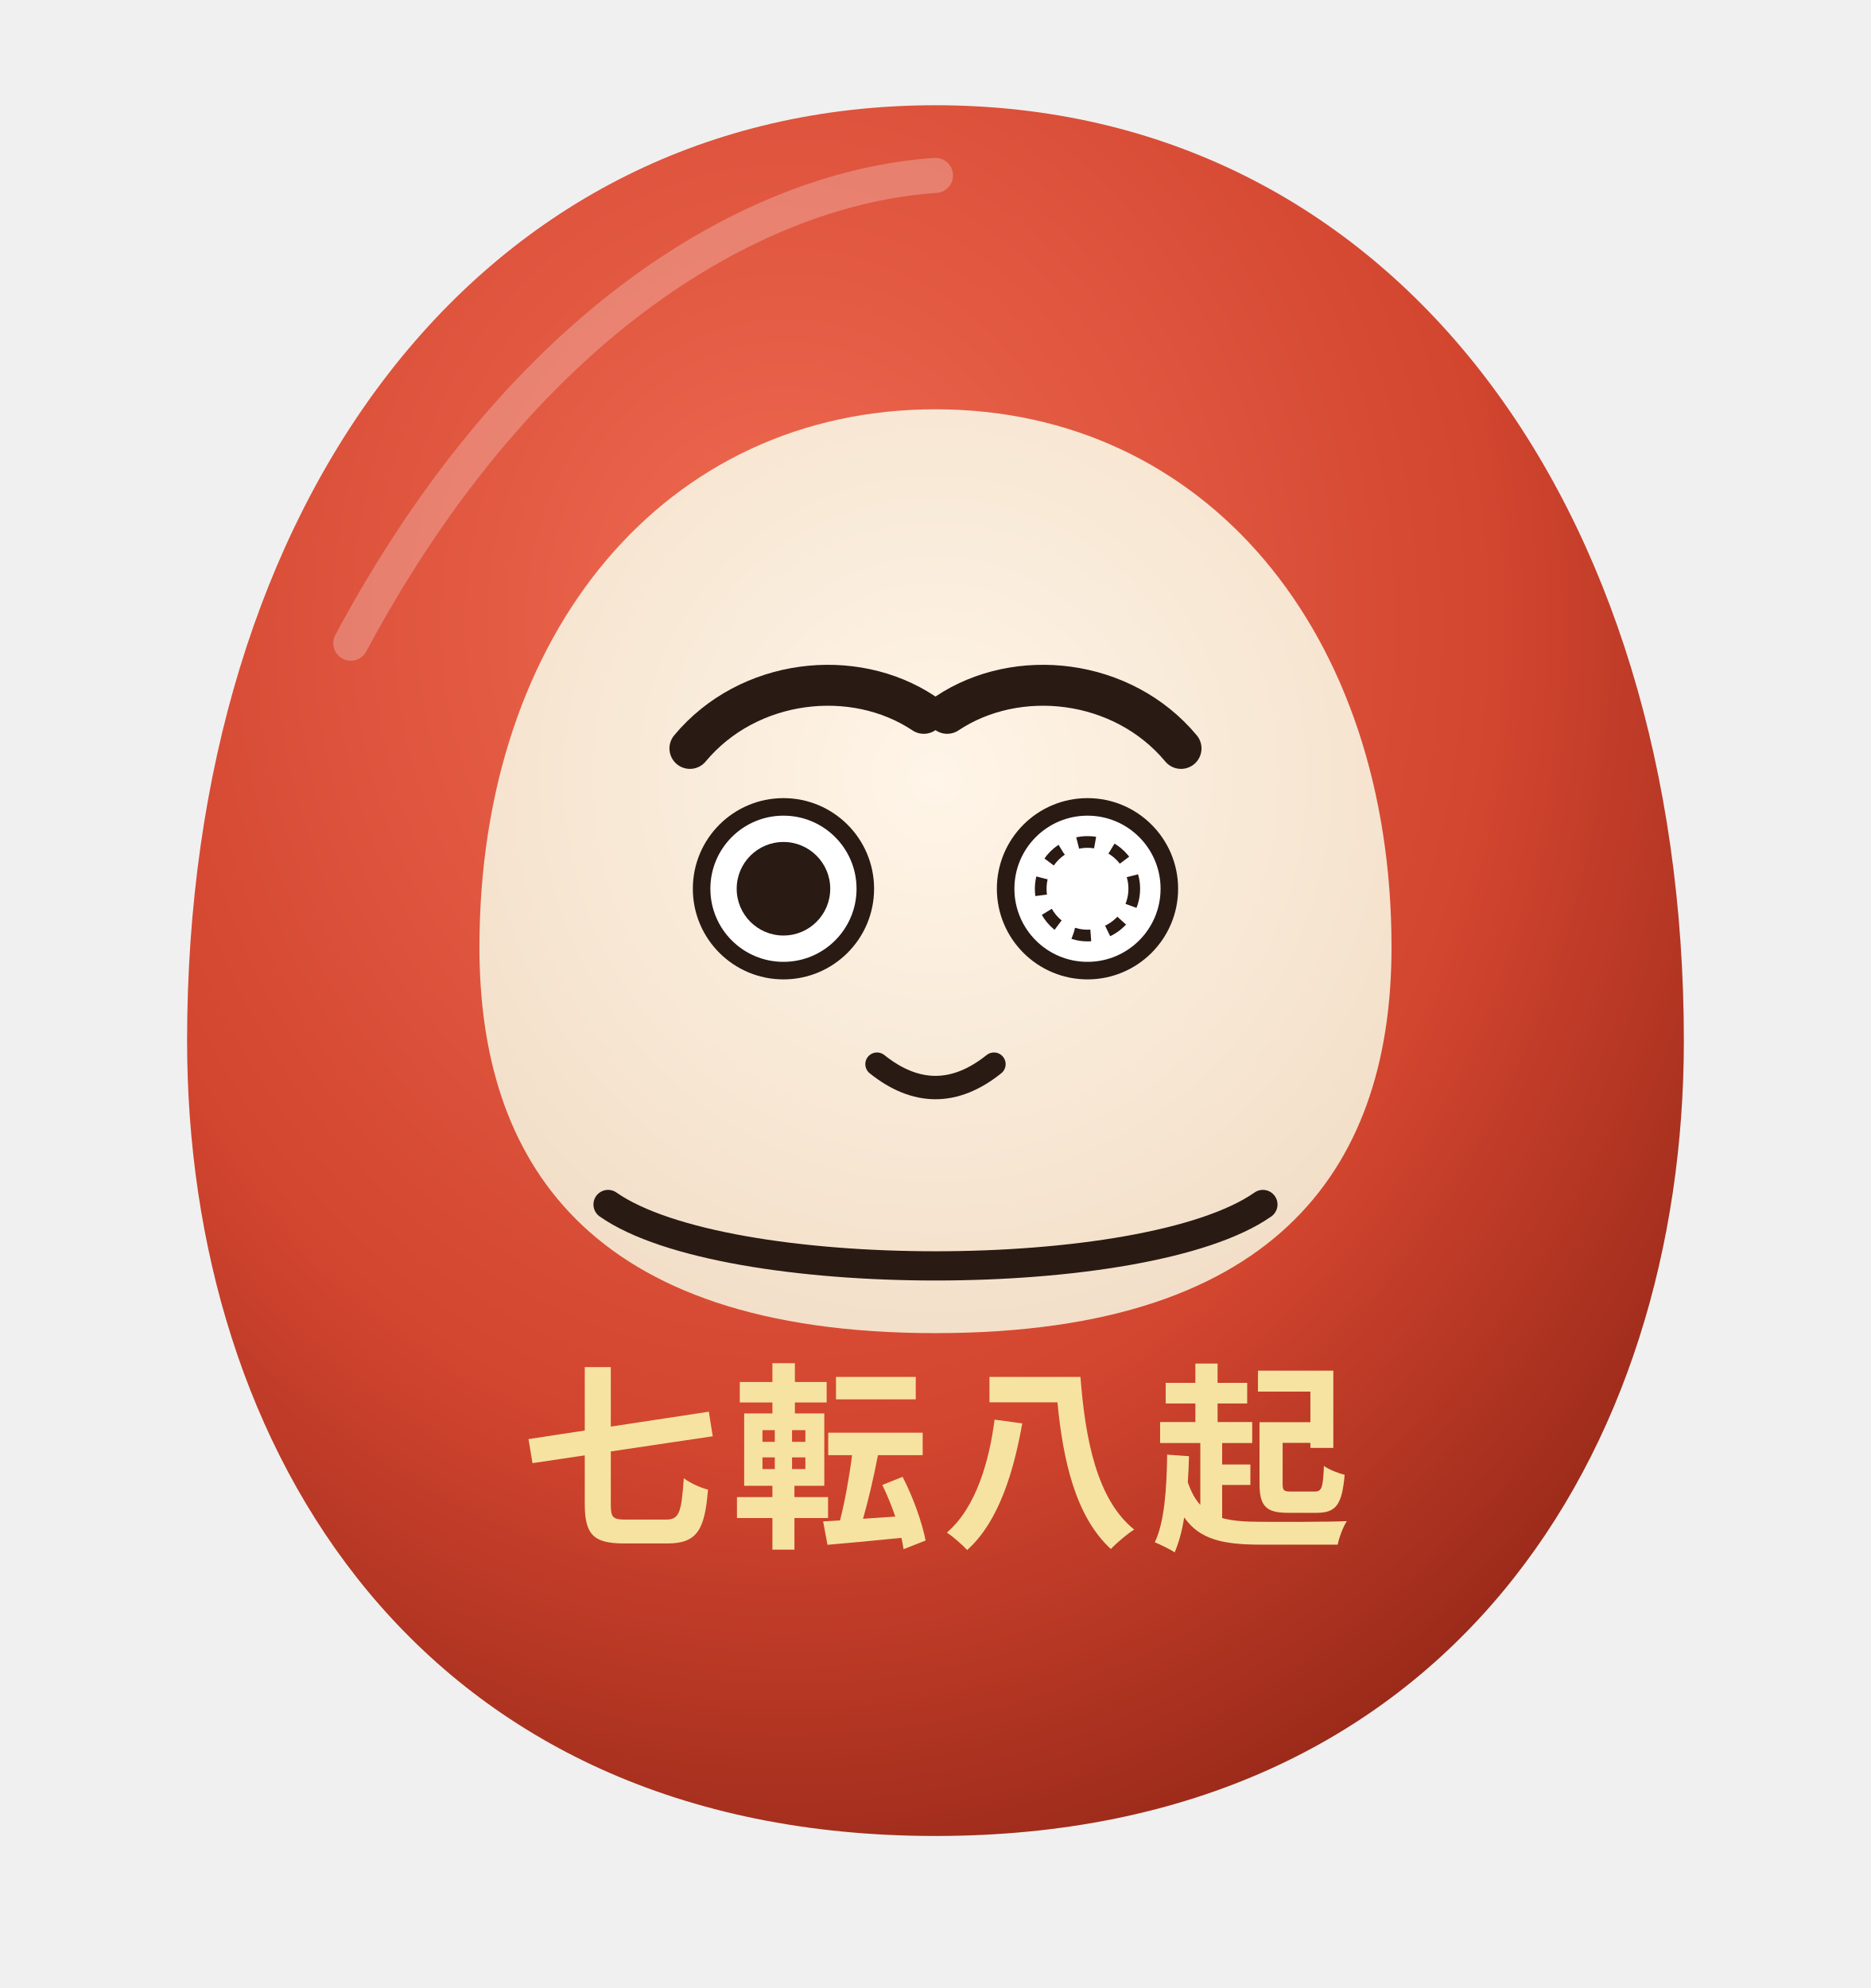
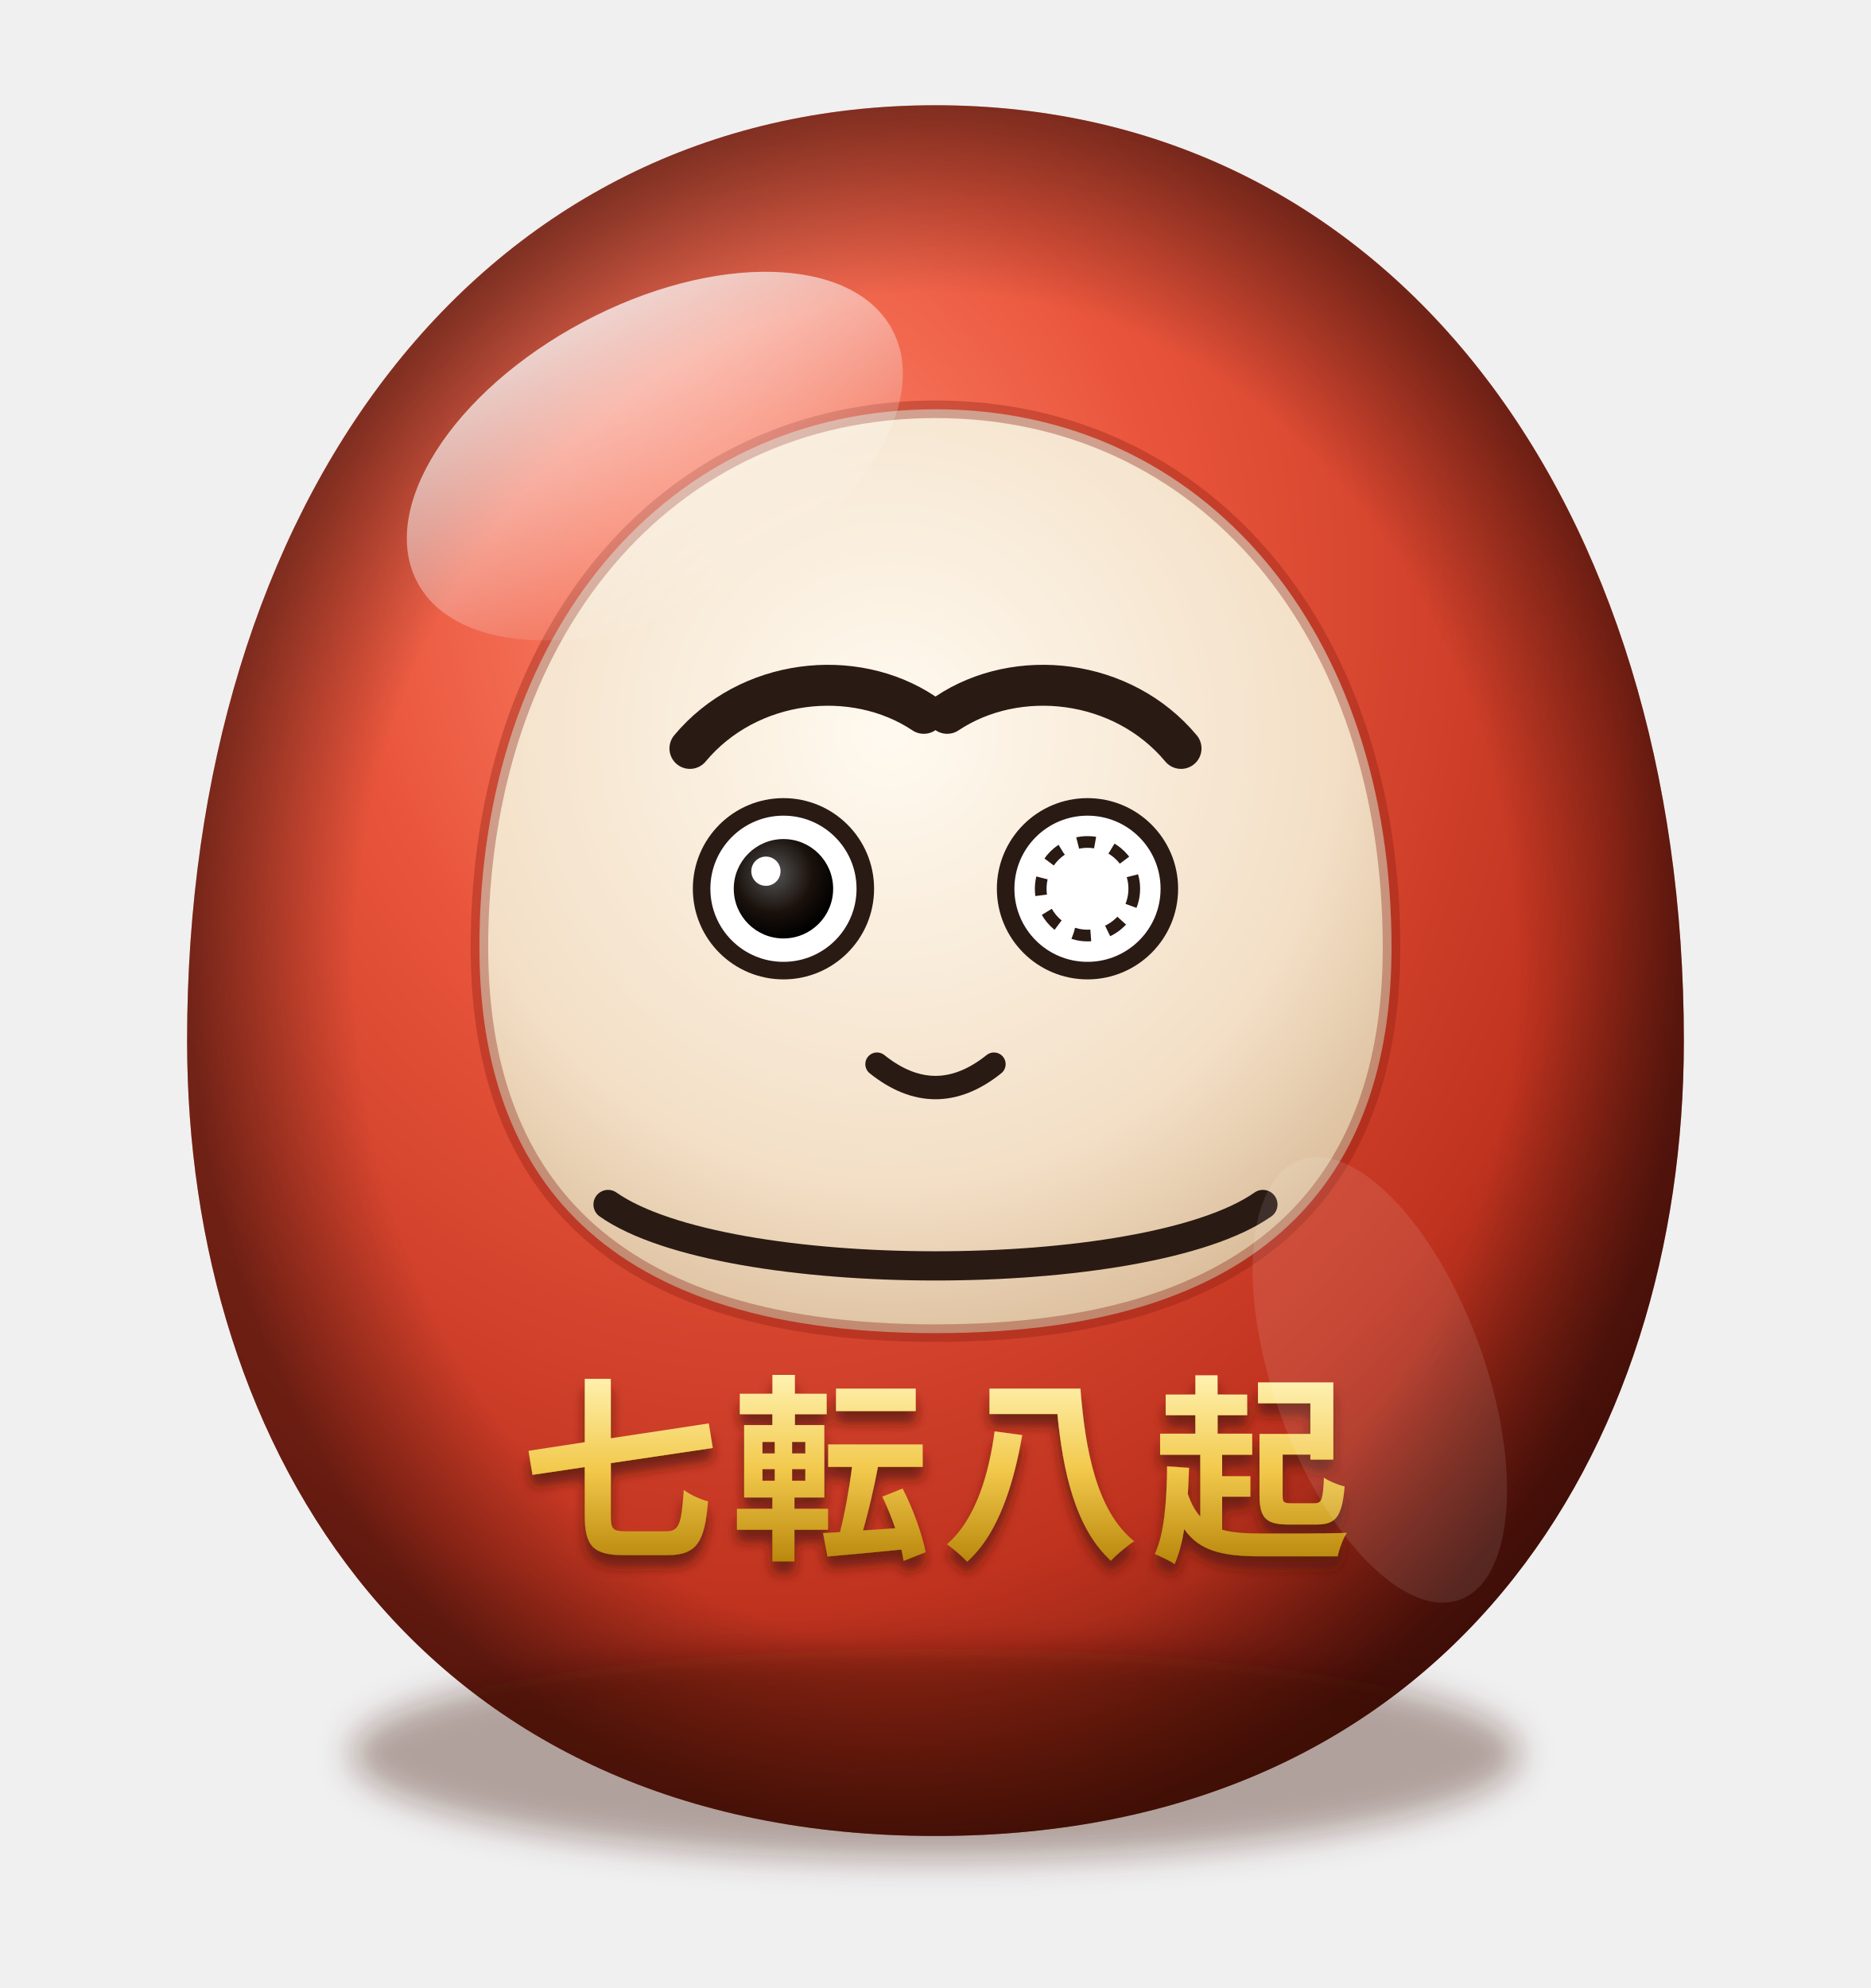
<svg xmlns="http://www.w3.org/2000/svg" viewBox="0 0 320 340" role="img" aria-label="だるま">
  <defs>
-     <radialGradient id="g" cx="40%" cy="30%" r="80%">
-       <stop offset="0" stop-color="#f06a52" />
-       <stop offset=".6" stop-color="#d2452f" />
-       <stop offset="1" stop-color="#8f2415" />
+     <radialGradient id="body" cx="38%" cy="28%" r="78%">
+       <stop offset="0" stop-color="#ff8a70" />
+       <stop offset=".35" stop-color="#e9553c" />
+       <stop offset=".75" stop-color="#c0331f" />
+       <stop offset="1" stop-color="#6e170c" />
    </radialGradient>
-     <radialGradient id="f" cx="50%" cy="40%" r="70%">
-       <stop offset="0" stop-color="#fff5e8" />
-       <stop offset="1" stop-color="#f1dcc4" />
+     <radialGradient id="rim" cx="50%" cy="50%" r="50%">
+       <stop offset=".78" stop-color="#000" stop-opacity="0" />
+       <stop offset="1" stop-color="#000" stop-opacity=".45" />
    </radialGradient>
+     <radialGradient id="face" cx="45%" cy="35%" r="70%">
+       <stop offset="0" stop-color="#fffaf0" />
+       <stop offset=".7" stop-color="#f3dfc6" />
+       <stop offset="1" stop-color="#d9bb98" />
+     </radialGradient>
+     <linearGradient id="gloss" x1="0" y1="0" x2="0" y2="1">
+       <stop offset="0" stop-color="#fff" stop-opacity=".75" />
+       <stop offset="1" stop-color="#fff" stop-opacity="0" />
+     </linearGradient>
+     <linearGradient id="gold" x1="0" y1="0" x2="0" y2="1">
+       <stop offset="0" stop-color="#fff2b0" />
+       <stop offset=".5" stop-color="#f2c94c" />
+       <stop offset="1" stop-color="#b8860b" />
+     </linearGradient>
+     <radialGradient id="eye" cx="40%" cy="35%" r="65%">
+       <stop offset="0" stop-color="#555" />
+       <stop offset=".6" stop-color="#1a110c" />
+       <stop offset="1" stop-color="#000" />
+     </radialGradient>
+     <filter id="soft" x="-20%" y="-20%" width="140%" height="140%">
+       <feGaussianBlur stdDeviation="3" />
+     </filter>
+     <filter id="emboss" x="-10%" y="-10%" width="120%" height="140%">
+       <feDropShadow dx="0" dy="2" stdDeviation="1" flood-color="#5a1208" flood-opacity=".8" />
+     </filter>
  </defs>
-   <path d="M160 18c-78 0-128 68-128 160 0 70 40 136 128 136s128-66 128-136C288 86 238 18 160 18z" fill="url(#g)" />
-   <path d="M160 70c-46 0-78 38-78 92 0 36 18 66 78 66s78-30 78-66c0-54-32-92-78-92z" fill="url(#f)" />
+   <path id="shape" d="M160 18c-78 0-128 68-128 160 0 70 40 136 128 136s128-66 128-136C288 86 238 18 160 18z" fill="url(#body)" />
+   <path d="M160 18c-78 0-128 68-128 160 0 70 40 136 128 136s128-66 128-136C288 86 238 18 160 18z" fill="url(#rim)" />
+   <ellipse cx="160" cy="300" rx="100" ry="18" fill="#3a0a04" opacity=".35" filter="url(#soft)" />
+   <path d="M160 70c-46 0-78 38-78 92 0 36 18 66 78 66s78-30 78-66c0-54-32-92-78-92z" fill="url(#face)" />
+   <path d="M160 70c-46 0-78 38-78 92 0 36 18 66 78 66s78-30 78-66c0-54-32-92-78-92z" fill="none" stroke="#8a1e10" stroke-width="3" opacity=".35" />
  <path d="M118 128c10-12 28-14 40-6" fill="none" stroke="#2a1a14" stroke-width="7" stroke-linecap="round" />
  <path d="M162 122c12-8 30-6 40 6" fill="none" stroke="#2a1a14" stroke-width="7" stroke-linecap="round" />
  <circle cx="134" cy="152" r="14" fill="#fff" stroke="#2a1a14" stroke-width="3" />
  <circle cx="186" cy="152" r="14" fill="#fff" stroke="#2a1a14" stroke-width="3" />
-   <circle cx="134" cy="152" r="8" fill="#2a1a14" />
+   <circle cx="134" cy="152" r="8.5" fill="url(#eye)" />
+   <circle cx="131" cy="149" r="2.5" fill="#fff" />
  <circle cx="186" cy="152" r="8" fill="none" stroke="#2a1a14" stroke-width="2" stroke-dasharray="3 3" />
  <path d="M150 182q10 8 20 0" fill="none" stroke="#2a1a14" stroke-width="4" stroke-linecap="round" />
  <path d="M104 206c20 14 92 14 112 0" fill="none" stroke="#2a1a14" stroke-width="5" stroke-linecap="round" />
-   <text x="160" y="262" text-anchor="middle" font-family="'Shippori Mincho','Hiragino Mincho ProN','Yu Mincho',serif" font-size="34" font-weight="700" fill="#f6e3a1" letter-spacing="2">七転八起</text>
-   <path d="M60 110c30-56 70-78 100-80" fill="none" stroke="#fff" stroke-width="6" stroke-linecap="round" opacity=".25" />
+   <text x="160" y="264" text-anchor="middle" font-family="'Shippori Mincho','Hiragino Mincho ProN','Yu Mincho',serif" font-size="34" font-weight="700" fill="url(#gold)" letter-spacing="2" filter="url(#emboss)">七転八起</text>
+   <ellipse cx="112" cy="78" rx="46" ry="26" fill="url(#gloss)" transform="rotate(-28 112 78)" />
+   <ellipse cx="236" cy="236" rx="18" ry="40" fill="#fff" opacity=".10" transform="rotate(-20 236 236)" />
</svg>
